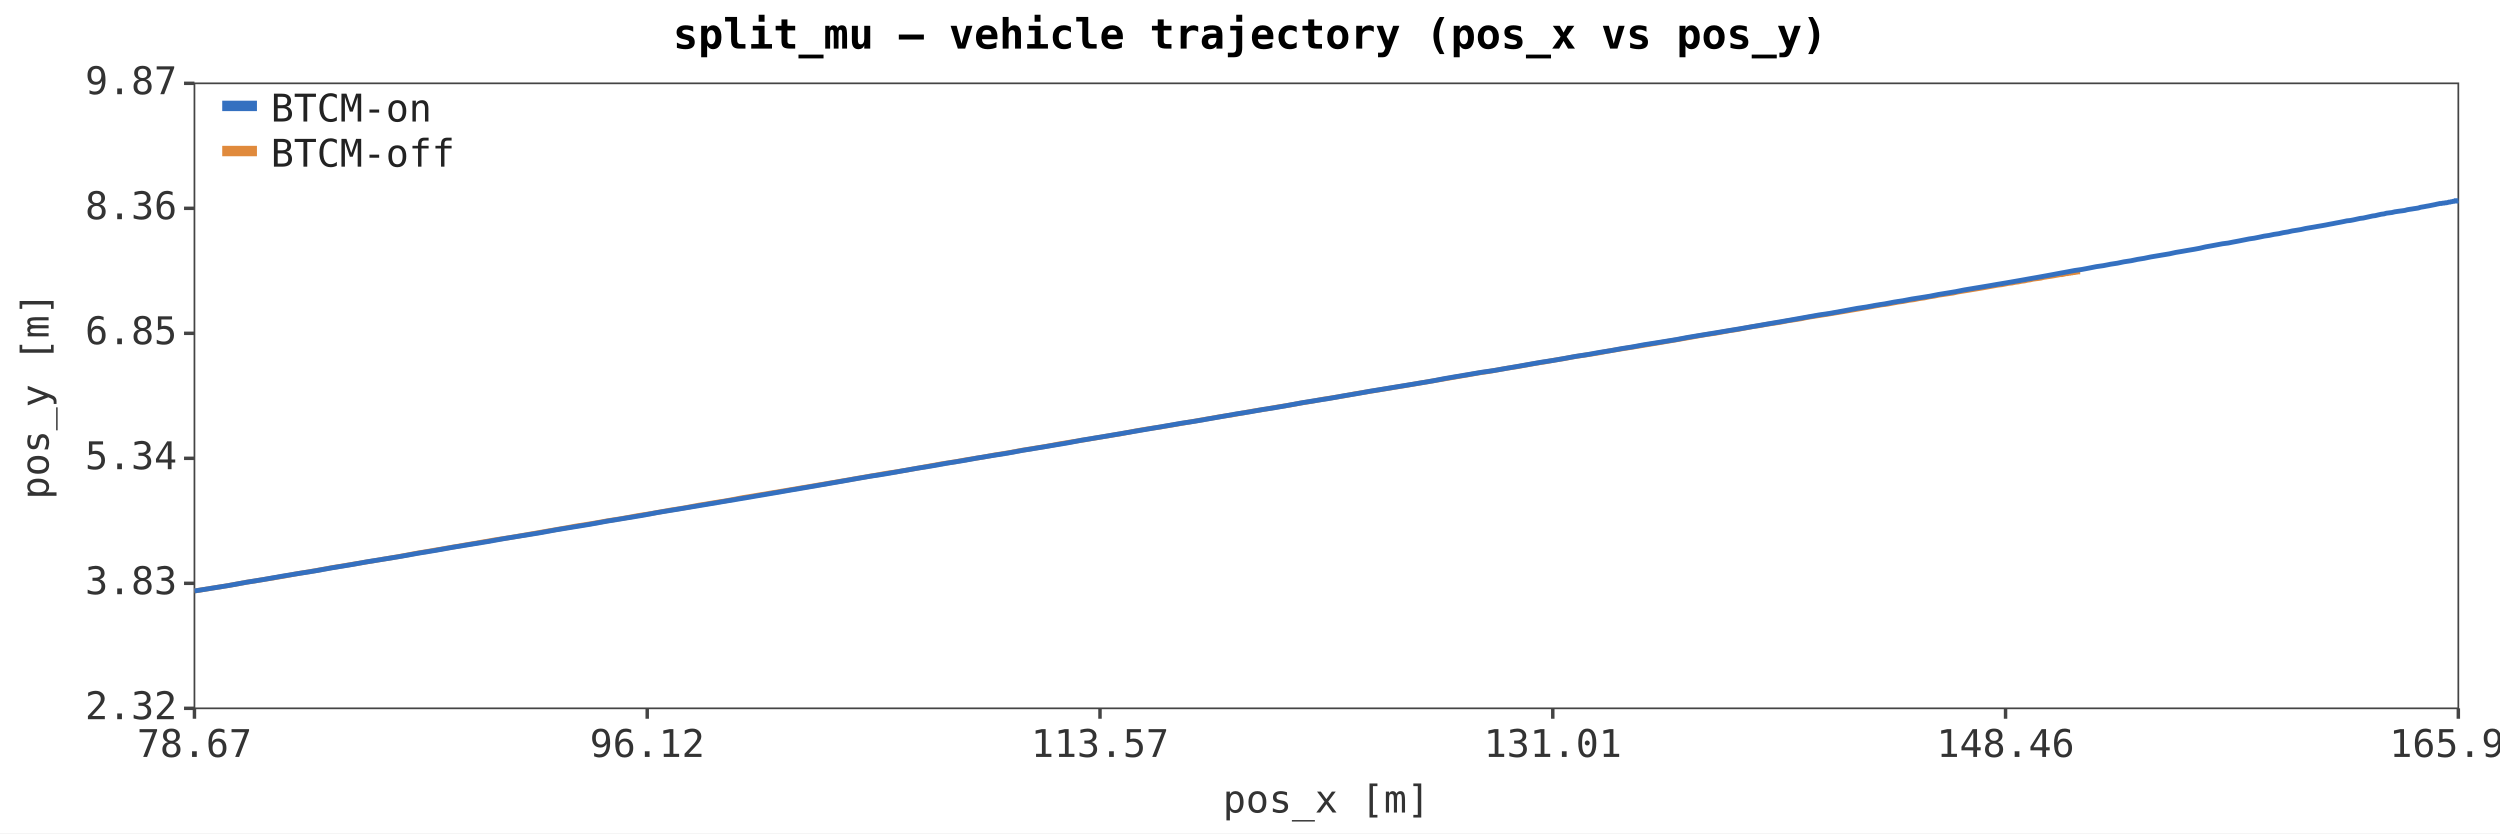
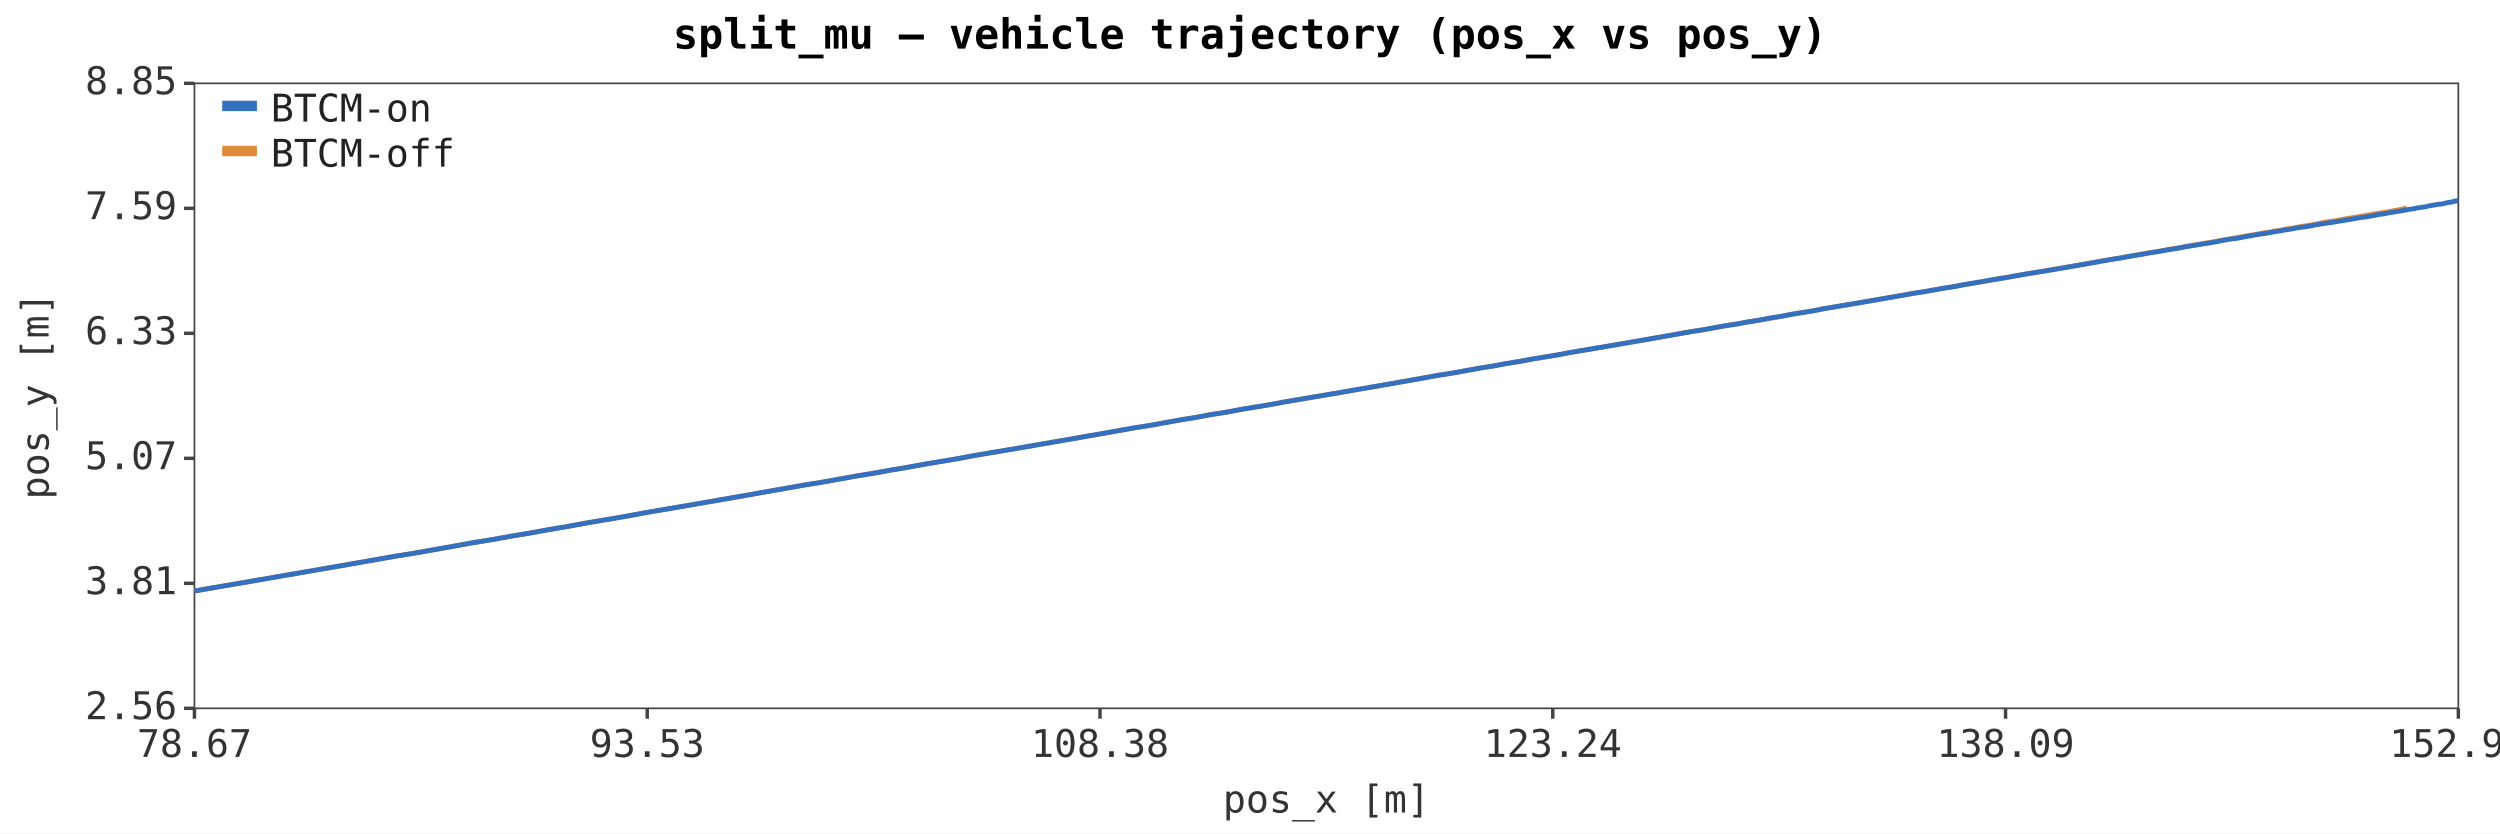
<svg xmlns="http://www.w3.org/2000/svg" viewBox="0 0 720 240" width="720" height="240" font-family="ui-monospace,Consolas,Menlo,monospace" font-size="11">
  <rect width="100%" height="100%" fill="#ffffff" />
  <text x="360.0" y="14" text-anchor="middle" font-size="12" font-weight="bold">split_mu — vehicle trajectory (pos_x vs pos_y)</text>
  <rect x="56" y="24" width="652" height="180" fill="none" stroke="#444" stroke-width="0.5" />
  <line x1="56.0" y1="204" x2="56.0" y2="207" stroke="#444" />
  <text x="56.0" y="218" text-anchor="middle" fill="#333">78.67</text>
  <line x1="186.4" y1="204" x2="186.4" y2="207" stroke="#444" />
-   <text x="186.4" y="218" text-anchor="middle" fill="#333">96.12</text>
+   <text x="186.4" y="218" text-anchor="middle" fill="#333">93.53</text>
  <line x1="316.8" y1="204" x2="316.8" y2="207" stroke="#444" />
-   <text x="316.8" y="218" text-anchor="middle" fill="#333">113.57</text>
+   <text x="316.8" y="218" text-anchor="middle" fill="#333">108.38</text>
  <line x1="447.2" y1="204" x2="447.2" y2="207" stroke="#444" />
-   <text x="447.2" y="218" text-anchor="middle" fill="#333">131.01</text>
+   <text x="447.2" y="218" text-anchor="middle" fill="#333">123.24</text>
  <line x1="577.6" y1="204" x2="577.6" y2="207" stroke="#444" />
-   <text x="577.6" y="218" text-anchor="middle" fill="#333">148.46</text>
+   <text x="577.6" y="218" text-anchor="middle" fill="#333">138.09</text>
  <line x1="708.0" y1="204" x2="708.0" y2="207" stroke="#444" />
-   <text x="708.0" y="218" text-anchor="middle" fill="#333">165.90</text>
+   <text x="708.0" y="218" text-anchor="middle" fill="#333">152.95</text>
  <line x1="53" y1="204.0" x2="56" y2="204.0" stroke="#444" />
-   <text x="51" y="204.0" text-anchor="end" dominant-baseline="middle" fill="#333">2.32</text>
+   <text x="51" y="204.0" text-anchor="end" dominant-baseline="middle" fill="#333">2.56</text>
  <line x1="53" y1="168.0" x2="56" y2="168.0" stroke="#444" />
-   <text x="51" y="168.0" text-anchor="end" dominant-baseline="middle" fill="#333">3.83</text>
+   <text x="51" y="168.0" text-anchor="end" dominant-baseline="middle" fill="#333">3.81</text>
  <line x1="53" y1="132.0" x2="56" y2="132.0" stroke="#444" />
-   <text x="51" y="132.0" text-anchor="end" dominant-baseline="middle" fill="#333">5.34</text>
+   <text x="51" y="132.0" text-anchor="end" dominant-baseline="middle" fill="#333">5.07</text>
  <line x1="53" y1="96.0" x2="56" y2="96.0" stroke="#444" />
-   <text x="51" y="96.0" text-anchor="end" dominant-baseline="middle" fill="#333">6.85</text>
+   <text x="51" y="96.0" text-anchor="end" dominant-baseline="middle" fill="#333">6.33</text>
  <line x1="53" y1="60.0" x2="56" y2="60.0" stroke="#444" />
-   <text x="51" y="60.0" text-anchor="end" dominant-baseline="middle" fill="#333">8.36</text>
+   <text x="51" y="60.0" text-anchor="end" dominant-baseline="middle" fill="#333">7.59</text>
  <line x1="53" y1="24.0" x2="56" y2="24.0" stroke="#444" />
-   <text x="51" y="24.0" text-anchor="end" dominant-baseline="middle" fill="#333">9.87</text>
+   <text x="51" y="24.0" text-anchor="end" dominant-baseline="middle" fill="#333">8.85</text>
  <text x="382.0" y="234" text-anchor="middle" fill="#333">pos_x [m]</text>
  <text transform="translate(14,114.0) rotate(-90)" text-anchor="middle" fill="#333">pos_y [m]</text>
-   <line x1="56.0" y1="259.4" x2="708.0" y2="259.4" stroke="#aaa" stroke-width="0.7" stroke-dasharray="1 0" />
-   <polyline fill="none" stroke="#e08a3c" stroke-width="1.4" points="56.0,170.2 61.0,169.4 66.0,168.6 70.9,167.7 75.9,166.9 80.8,166.1 85.7,165.2 90.6,164.4 95.5,163.5 100.4,162.7 105.2,161.9 110.0,161.1 114.8,160.3 119.6,159.4 124.3,158.6 129.0,157.8 133.7,157.0 138.4,156.2 143.0,155.4 147.6,154.7 152.2,153.9 156.8,153.1 161.4,152.3 165.9,151.5 170.4,150.8 174.9,150.0 179.3,149.3 183.7,148.5 188.1,147.8 192.5,147.0 196.9,146.3 201.2,145.5 205.5,144.8 209.8,144.1 214.0,143.3 218.3,142.6 222.5,141.9 226.7,141.2 230.8,140.5 235.0,139.8 239.1,139.1 243.2,138.4 247.2,137.7 251.3,137.0 255.3,136.3 259.3,135.7 263.3,135.0 267.2,134.3 271.1,133.6 275.0,133.0 278.9,132.3 282.8,131.7 286.6,131.0 290.4,130.4 294.2,129.7 297.9,129.1 301.6,128.5 305.3,127.8 309.0,127.2 312.7,126.6 316.3,126.0 319.9,125.4 323.5,124.8 327.1,124.1 330.6,123.5 334.1,123.0 337.6,122.4 341.1,121.8 344.6,121.2 348.0,120.6 351.4,120.0 354.8,119.5 358.1,118.9 361.4,118.3 364.7,117.8 368.0,117.2 371.3,116.7 374.5,116.1 377.7,115.6 380.9,115.0 384.1,114.5 387.2,114.0 390.3,113.4 393.4,112.9 396.5,112.4 399.5,111.9 402.6,111.4 405.6,110.9 408.5,110.4 411.5,109.9 414.4,109.4 417.3,108.9 420.2,108.4 423.1,107.9 425.9,107.4 428.7,107.0 431.5,106.5 434.3,106.0 437.0,105.6 439.7,105.1 442.5,104.6 445.1,104.2 447.8,103.7 450.4,103.3 453.0,102.8 455.6,102.4 458.2,102.0 460.7,101.6 463.2,101.1 465.7,100.7 468.2,100.3 470.7,99.9 473.1,99.5 475.5,99.1 477.9,98.7 480.2,98.3 482.6,97.9 484.9,97.5 487.2,97.1 489.4,96.7 491.7,96.3 493.9,96.0 496.1,95.6 498.3,95.2 500.4,94.9 502.5,94.5 504.6,94.1 506.7,93.8 508.8,93.4 510.8,93.1 512.8,92.8 514.8,92.4 516.8,92.1 518.7,91.8 520.6,91.4 522.5,91.1 524.4,90.8 526.3,90.5 528.1,90.2 529.9,89.9 531.7,89.6 533.4,89.3 535.2,89.0 536.9,88.7 538.6,88.4 540.2,88.1 541.9,87.8 543.5,87.6 545.1,87.3 546.7,87.0 548.2,86.8 549.7,86.5 551.3,86.3 552.7,86.0 554.2,85.8 555.6,85.5 557.0,85.3 558.4,85.0 559.8,84.8 561.1,84.6 562.5,84.4 563.8,84.1 565.0,83.9 566.3,83.7 567.5,83.5 568.7,83.3 569.9,83.1 571.1,82.9 572.2,82.7 573.3,82.5 574.4,82.3 575.5,82.1 576.5,82.0 577.5,81.8 578.5,81.6 579.5,81.5 580.4,81.3 581.3,81.2 582.2,81.0 583.1,80.9 583.9,80.7 584.7,80.6 585.5,80.4 586.3,80.3 587.1,80.2 587.8,80.1 588.5,79.9 589.2,79.8 589.8,79.7 590.5,79.6 591.1,79.5 591.7,79.4 592.2,79.3 592.8,79.2 593.3,79.1 593.8,79.1 594.3,79.0 594.7,78.9 595.1,78.8 595.5,78.8 595.9,78.7 596.2,78.7 596.5,78.6 596.8,78.6 597.1,78.5 597.3,78.5 597.5,78.5 597.7,78.4 597.8,78.4 598.0,78.4 598.1,78.3 598.2,78.3 598.3,78.3 598.3,78.3 598.4,78.3 598.4,78.2 598.4,78.2 598.4,78.2 598.4,78.2 598.4,78.2 598.4,78.2 598.4,78.2 598.4,78.2 598.4,78.3 598.4,78.3 598.4,78.3 598.4,78.3 598.4,78.3 598.4,78.3 598.4,78.3 598.4,78.3 598.4,78.3 598.4,78.3 598.4,78.3 598.4,78.3 598.4,78.3 598.4,78.3 598.4,78.3 598.4,78.3 598.4,78.3 598.4,78.3 598.4,78.3 598.4,78.3 598.4,78.3 598.4,78.3 598.4,78.3 598.3,78.3 598.3,78.3 598.3,78.3 598.3,78.3 598.3,78.3 598.3,78.3 598.3,78.3 598.3,78.3 598.3,78.3 598.3,78.3 598.2,78.3 598.2,78.3 598.2,78.3 598.2,78.3 598.2,78.3 598.2,78.3 598.2,78.3 598.2,78.3 598.2,78.3 598.2,78.3 598.2,78.3 598.2,78.3 598.2,78.3 598.2,78.3 598.2,78.3 598.2,78.3 598.2,78.3 598.2,78.3 598.2,78.3 598.2,78.3 598.2,78.3 598.2,78.3 598.2,78.3 598.2,78.3 598.2,78.3 598.2,78.3 598.2,78.3 598.1,78.3 598.1,78.3 598.1,78.3 598.1,78.3 598.1,78.3 598.1,78.3 598.1,78.3 598.1,78.3 598.1,78.3 598.1,78.3 598.1,78.3 598.1,78.3 598.1,78.3 598.1,78.3 598.1,78.3 598.1,78.3 598.1,78.3 598.1,78.3 598.1,78.3 598.1,78.3 598.1,78.3 598.1,78.3 598.1,78.3 598.1,78.3 598.1,78.3 598.1,78.3 598.1,78.3 598.1,78.3 598.1,78.3 598.1,78.3 598.1,78.3 598.1,78.3 598.1,78.3 598.1,78.3 598.1,78.3 598.1,78.3 598.1,78.3 598.0,78.3 598.0,78.3 598.0,78.3 598.0,78.3 598.0,78.3 598.0,78.3 598.0,78.3 598.0,78.3 598.0,78.3 598.0,78.3 598.0,78.3 598.0,78.3 598.0,78.3 598.0,78.3 598.0,78.3 598.0,78.3 598.0,78.3 598.0,78.3 598.0,78.3 598.0,78.3 598.0,78.3 598.0,78.3 598.0,78.3 598.0,78.3 598.0,78.3 598.0,78.3 598.0,78.3 598.0,78.3 598.0,78.3 598.0,78.3 598.0,78.3 598.0,78.3 598.0,78.3 598.0,78.3 598.0,78.3 598.0,78.3 598.0,78.3 598.0,78.3 598.0,78.3 598.0,78.3 598.0,78.3 598.0,78.3 598.0,78.3 598.0,78.3 598.0,78.3 598.0,78.3 598.0,78.3 598.0,78.3 598.0,78.3 598.0,78.3 598.0,78.3 598.0,78.3 598.0,78.3 598.0,78.3 598.0,78.3 597.9,78.3 597.9,78.3 597.9,78.3 597.9,78.3 597.9,78.3 597.9,78.3 597.9,78.3 597.9,78.3 597.9,78.3 597.9,78.3 597.9,78.3 597.9,78.3 597.9,78.3 597.9,78.3 597.9,78.3 597.9,78.3 597.9,78.3 597.9,78.3 597.9,78.3 597.9,78.3 597.9,78.3 597.9,78.3 597.9,78.3 597.9,78.3 597.9,78.3 597.9,78.3 597.9,78.3 597.9,78.3 597.9,78.3 597.9,78.3 597.9,78.3 597.9,78.3 597.9,78.3" />
-   <polyline fill="none" stroke="#3470c0" stroke-width="1.4" points="56.0,170.2 61.0,169.4 66.0,168.6 70.9,167.7 75.9,166.9 80.9,166.0 85.8,165.2 90.8,164.4 95.8,163.5 100.7,162.7 105.7,161.8 110.7,161.0 115.6,160.2 120.6,159.3 125.5,158.5 130.5,157.6 135.4,156.8 140.3,156.0 145.3,155.1 150.2,154.3 155.2,153.5 160.1,152.6 165.0,151.8 169.9,151.0 174.8,150.1 179.7,149.3 184.6,148.5 189.4,147.6 194.3,146.8 199.1,146.0 203.9,145.2 208.6,144.4 213.4,143.6 218.1,142.8 222.8,142.0 227.4,141.2 232.1,140.4 236.7,139.6 241.3,138.8 245.8,138.0 250.4,137.2 254.9,136.5 259.4,135.7 263.9,134.9 268.3,134.2 272.7,133.4 277.1,132.7 281.5,131.9 285.8,131.2 290.2,130.5 294.5,129.7 298.8,129.0 303.0,128.3 307.2,127.6 311.4,126.8 315.6,126.1 319.8,125.4 323.9,124.7 328.0,124.0 332.1,123.3 336.2,122.6 340.2,121.9 344.2,121.3 348.2,120.6 352.2,119.9 356.1,119.2 360.0,118.6 363.9,117.9 367.8,117.3 371.7,116.6 375.5,115.9 379.3,115.3 383.1,114.7 386.9,114.0 390.6,113.4 394.4,112.7 398.1,112.1 401.7,111.5 405.4,110.9 409.0,110.3 412.6,109.7 416.2,109.0 419.7,108.4 423.3,107.8 426.8,107.2 430.3,106.7 433.7,106.1 437.2,105.5 440.6,104.9 444.0,104.3 447.3,103.8 450.7,103.2 454.0,102.6 457.3,102.1 460.6,101.5 463.8,101.0 467.0,100.4 470.2,99.9 473.4,99.3 476.6,98.8 479.7,98.3 482.8,97.8 485.9,97.2 488.9,96.7 492.0,96.2 495.0,95.7 498.0,95.2 501.0,94.7 503.9,94.2 506.8,93.7 509.7,93.2 512.6,92.7 515.5,92.2 518.3,91.7 521.1,91.2 523.9,90.7 526.7,90.3 529.5,89.8 532.2,89.3 534.9,88.8 537.6,88.4 540.3,87.9 542.9,87.5 545.5,87.0 548.1,86.6 550.7,86.1 553.3,85.7 555.8,85.3 558.3,84.8 560.8,84.4 563.2,84.0 565.7,83.5 568.1,83.1 570.5,82.7 572.9,82.3 575.2,81.9 577.6,81.5 579.9,81.1 582.2,80.7 584.4,80.3 586.7,79.9 588.9,79.5 591.1,79.1 593.2,78.7 595.4,78.3 597.5,77.9 599.6,77.6 601.7,77.2 603.7,76.8 605.8,76.5 607.8,76.1 609.8,75.8 611.7,75.4 613.7,75.1 615.6,74.7 617.5,74.4 619.4,74.0 621.2,73.7 623.0,73.4 624.8,73.1 626.6,72.7 628.4,72.4 630.1,72.1 631.9,71.8 633.5,71.5 635.2,71.1 636.9,70.8 638.5,70.5 640.1,70.2 641.7,70.0 643.2,69.7 644.8,69.4 646.3,69.1 647.8,68.8 649.2,68.6 650.7,68.3 652.1,68.0 653.5,67.8 654.9,67.5 656.3,67.3 657.6,67.0 658.9,66.8 660.2,66.5 661.5,66.3 662.7,66.1 664.0,65.8 665.2,65.6 666.4,65.4 667.5,65.2 668.7,65.0 669.8,64.8 670.8,64.6 671.9,64.4 672.9,64.2 674.0,64.0 675.0,63.8 675.9,63.6 676.9,63.5 677.9,63.3 678.8,63.1 679.7,62.9 680.6,62.8 681.5,62.6 682.4,62.4 683.3,62.2 684.1,62.1 684.9,61.9 685.8,61.7 686.6,61.6 687.3,61.4 688.1,61.3 688.9,61.2 689.7,61.0 690.4,60.9 691.1,60.8 691.9,60.7 692.6,60.6 693.3,60.4 693.9,60.3 694.6,60.2 695.2,60.1 695.9,60.0 696.5,59.9 697.1,59.7 697.7,59.6 698.3,59.5 698.8,59.4 699.4,59.3 699.9,59.2 700.4,59.1 700.9,59.0 701.4,58.9 701.8,58.8 702.3,58.7 702.7,58.6 703.1,58.6 703.6,58.5 703.9,58.5 704.3,58.4 704.6,58.4 705.0,58.3 705.3,58.2 705.6,58.2 705.9,58.1 706.1,58.1 706.4,58.0 706.5,58.0 706.7,58.0 706.9,57.9 707.0,57.9 707.1,57.9 707.2,57.9 707.3,57.9 707.4,57.9 707.4,57.8 707.5,57.8 707.5,57.8 707.6,57.8 707.6,57.8 707.6,57.8 707.7,57.8 707.7,57.8 707.7,57.8 707.8,57.8 707.8,57.8 707.8,57.8 707.9,57.8 707.9,57.8 707.9,57.8 707.9,57.8 707.9,57.8 707.9,57.8 707.9,57.8 708.0,57.8 708.0,57.8 708.0,57.8 708.0,57.8 708.0,57.8 708.0,57.8 708.0,57.8 708.0,57.8 708.0,57.8 708.0,57.8 708.0,57.8 708.0,57.8 708.0,57.8 708.0,57.8 708.0,57.8 708.0,57.8 708.0,57.8 708.0,57.8 708.0,57.8 708.0,57.8 708.0,57.8 708.0,57.8 708.0,57.8 708.0,57.8 707.9,57.8 707.9,57.8 707.9,57.8 707.9,57.8 707.9,57.8 707.9,57.8 707.9,57.8 707.9,57.8 707.9,57.8 707.9,57.8 707.9,57.8 707.9,57.8 707.9,57.8 707.9,57.8 707.9,57.8 707.8,57.8 707.8,57.8 707.8,57.8 707.8,57.8 707.8,57.8 707.8,57.8 707.8,57.8 707.8,57.8 707.8,57.8 707.8,57.8 707.8,57.8 707.8,57.8 707.7,57.8 707.7,57.8 707.7,57.8 707.7,57.8 707.7,57.8 707.7,57.8 707.7,57.8 707.7,57.8 707.7,57.8 707.7,57.8 707.7,57.8 707.7,57.8 707.7,57.8 707.7,57.8 707.7,57.8 707.7,57.8 707.7,57.8 707.6,57.8 707.6,57.8 707.6,57.8 707.6,57.8 707.6,57.8 707.6,57.8 707.6,57.8 707.6,57.8 707.6,57.8 707.6,57.8 707.6,57.8 707.6,57.8 707.6,57.8 707.6,57.8 707.6,57.8 707.6,57.8 707.6,57.8 707.5,57.8 707.5,57.8 707.5,57.8 707.5,57.8 707.5,57.8 707.5,57.8 707.5,57.8 707.5,57.8 707.5,57.8 707.5,57.8 707.5,57.8 707.5,57.8 707.5,57.8 707.5,57.8 707.5,57.8 707.5,57.8 707.5,57.8 707.4,57.8 707.4,57.8 707.4,57.8 707.4,57.8 707.4,57.9 707.4,57.9 707.4,57.9 707.4,57.9 707.4,57.9 707.4,57.9 707.4,57.9 707.4,57.9 707.4,57.9 707.4,57.9 707.4,57.9 707.4,57.9 707.4,57.9 707.3,57.9 707.3,57.9 707.3,57.9 707.3,57.9 707.3,57.9 707.3,57.9 707.3,57.9 707.3,57.9 707.3,57.9 707.3,57.9 707.3,57.9 707.3,57.9 707.3,57.9 707.3,57.9 707.3,57.9 707.3,57.9" />
+   <line x1="56.0" y1="277.1" x2="708.0" y2="277.1" stroke="#aaa" stroke-width="0.7" stroke-dasharray="1 0" />
+   <polyline fill="none" stroke="#e08a3c" stroke-width="1.4" points="56.0,170.2 61.8,169.2 67.7,168.2 73.5,167.2 79.3,166.2 85.1,165.2 90.9,164.2 96.7,163.2 102.4,162.2 108.1,161.2 113.8,160.2 119.4,159.3 125.1,158.3 130.7,157.3 136.2,156.3 141.8,155.4 147.3,154.4 152.8,153.5 158.2,152.5 163.6,151.6 169.0,150.6 174.4,149.7 179.7,148.8 185.1,147.8 190.3,146.9 195.6,146.0 200.8,145.1 206.0,144.2 211.2,143.3 216.3,142.4 221.4,141.5 226.5,140.6 231.6,139.7 236.6,138.9 241.6,138.0 246.6,137.1 251.5,136.3 256.5,135.4 261.3,134.6 266.2,133.7 271.0,132.9 275.8,132.1 280.6,131.2 285.3,130.4 290.1,129.6 294.8,128.8 299.4,128.0 304.0,127.2 308.7,126.4 313.2,125.6 317.8,124.8 322.3,124.0 326.8,123.2 331.3,122.5 335.7,121.7 340.1,120.9 344.5,120.2 348.8,119.4 353.2,118.7 357.5,117.9 361.7,117.2 366.0,116.5 370.2,115.7 374.4,115.0 378.5,114.3 382.7,113.6 386.8,112.9 390.8,112.2 394.9,111.5 398.9,110.8 402.9,110.1 406.9,109.4 410.8,108.7 414.7,108.0 418.6,107.4 422.4,106.7 426.3,106.0 430.1,105.4 433.8,104.7 437.6,104.1 441.3,103.4 445.0,102.8 448.6,102.2 452.3,101.5 455.9,100.9 459.5,100.3 463.0,99.7 466.5,99.1 470.0,98.5 473.5,97.9 476.9,97.3 480.3,96.7 483.7,96.1 487.1,95.5 490.4,95.0 493.7,94.4 497.0,93.8 500.3,93.3 503.5,92.7 506.7,92.2 509.9,91.6 513.0,91.1 516.1,90.5 519.2,90.0 522.3,89.5 525.3,88.9 528.3,88.4 531.3,87.9 534.3,87.4 537.2,86.9 540.1,86.4 543.0,85.9 545.8,85.4 548.7,84.9 551.5,84.4 554.2,84.0 557.0,83.5 559.7,83.0 562.4,82.6 565.0,82.1 567.7,81.7 570.3,81.2 572.9,80.8 575.4,80.3 577.9,79.9 580.4,79.5 582.9,79.0 585.3,78.6 587.8,78.2 590.1,77.8 592.5,77.4 594.8,77.0 597.1,76.6 599.4,76.2 601.7,75.8 603.9,75.4 606.1,75.0 608.3,74.7 610.4,74.3 612.6,73.9 614.6,73.6 616.7,73.2 618.8,72.8 620.8,72.5 622.7,72.2 624.7,71.8 626.6,71.5 628.5,71.2 630.4,70.8 632.3,70.5 634.1,70.2 635.9,69.9 637.6,69.6 639.4,69.3 641.1,69.0 642.8,68.7 644.4,68.4 646.1,68.1 647.7,67.8 649.3,67.6 650.8,67.3 652.3,67.0 653.8,66.8 655.3,66.5 656.7,66.3 658.1,66.0 659.5,65.8 660.9,65.6 662.2,65.3 663.5,65.1 664.8,64.9 666.1,64.7 667.3,64.5 668.5,64.2 669.6,64.0 670.8,63.8 671.8,63.7 672.9,63.5 674.0,63.3 675.0,63.1 676.0,62.9 676.9,62.8 677.9,62.6 678.8,62.5 679.7,62.3 680.6,62.2 681.4,62.0 682.2,61.9 683.0,61.8 683.7,61.6 684.5,61.5 685.1,61.4 685.8,61.3 686.4,61.2 687.0,61.1 687.6,61.0 688.2,60.9 688.7,60.8 689.2,60.7 689.6,60.6 690.0,60.6 690.4,60.5 690.8,60.4 691.1,60.4 691.4,60.3 691.7,60.3 691.9,60.2 692.2,60.2 692.4,60.2 692.5,60.1 692.7,60.1 692.8,60.1 692.9,60.0 692.9,60.0 693.0,60.0 693.0,60.0 693.0,60.0 693.0,60.0 693.0,60.0 693.0,60.0 693.0,60.0 693.0,60.0 693.0,60.0 693.1,60.0 693.1,60.0 693.1,60.0 693.1,60.0 693.1,60.0 693.1,60.0 693.1,60.0 693.1,60.0 693.1,60.0 693.1,60.0 693.1,60.0 693.0,60.0 693.0,60.0 693.0,60.0 693.0,60.0 693.0,60.0 693.0,60.0 693.0,60.0 693.0,60.0 693.0,60.0 693.0,60.0 693.0,60.0 693.0,60.0 692.9,60.0 692.9,60.0 692.9,60.0 692.9,60.0 692.9,60.0 692.9,60.0 692.9,60.0 692.9,60.0 692.8,60.0 692.8,60.0 692.8,60.0 692.8,60.0 692.8,60.0 692.8,60.0 692.8,60.0 692.8,60.0 692.8,60.0 692.8,60.0 692.8,60.0 692.8,60.0 692.8,60.0 692.8,60.0 692.8,60.0 692.8,60.0 692.8,60.0 692.8,60.0 692.8,60.0 692.8,60.0 692.8,60.0 692.7,60.0 692.7,60.0 692.7,60.0 692.7,60.0 692.7,60.0 692.7,60.0 692.7,60.0 692.7,60.0 692.7,60.0 692.7,60.1 692.7,60.1 692.7,60.1 692.7,60.1 692.7,60.1 692.7,60.1 692.7,60.1 692.7,60.1 692.7,60.1 692.7,60.1 692.7,60.1 692.7,60.1 692.7,60.1 692.7,60.1 692.7,60.1 692.7,60.1 692.7,60.1 692.7,60.1 692.6,60.1 692.6,60.1 692.6,60.1 692.6,60.1 692.6,60.1 692.6,60.1 692.6,60.1 692.6,60.1 692.6,60.1 692.6,60.1 692.6,60.1 692.6,60.1 692.6,60.1 692.6,60.1 692.6,60.1 692.6,60.1 692.6,60.1 692.6,60.1 692.6,60.1 692.6,60.1 692.6,60.1 692.6,60.1 692.6,60.1 692.6,60.1 692.6,60.1 692.6,60.1 692.6,60.1 692.6,60.1 692.6,60.1 692.6,60.1 692.6,60.1 692.6,60.1 692.6,60.1 692.6,60.1 692.6,60.1 692.6,60.1 692.6,60.1 692.6,60.1 692.6,60.1 692.6,60.1 692.6,60.1 692.6,60.1 692.6,60.1 692.6,60.1 692.5,60.1 692.5,60.1 692.5,60.1 692.5,60.1 692.5,60.1 692.5,60.1 692.5,60.1 692.5,60.1 692.5,60.1 692.5,60.1 692.5,60.1 692.5,60.1 692.5,60.1 692.5,60.1 692.5,60.1 692.5,60.1 692.5,60.1 692.5,60.1 692.5,60.1 692.5,60.1 692.5,60.1 692.5,60.1 692.5,60.1 692.5,60.1 692.5,60.1 692.5,60.1 692.5,60.1 692.5,60.1 692.5,60.1 692.5,60.1 692.5,60.1 692.5,60.1 692.5,60.1 692.5,60.1 692.5,60.1 692.5,60.1 692.5,60.1 692.5,60.1 692.5,60.1 692.5,60.1 692.5,60.1 692.5,60.1 692.5,60.1 692.5,60.1 692.5,60.1 692.5,60.1 692.5,60.1 692.5,60.1 692.5,60.1 692.5,60.1 692.5,60.1 692.5,60.1 692.5,60.1 692.5,60.1 692.5,60.1 692.5,60.1 692.5,60.1 692.5,60.1 692.4,60.1 692.4,60.1 692.4,60.1 692.4,60.1" />
+   <polyline fill="none" stroke="#3470c0" stroke-width="1.4" points="56.0,170.2 61.8,169.2 67.7,168.2 73.5,167.2 79.3,166.2 85.1,165.2 90.9,164.2 96.7,163.2 102.4,162.2 108.1,161.2 113.8,160.2 119.4,159.3 125.1,158.3 130.7,157.3 136.2,156.3 141.8,155.4 147.3,154.4 152.8,153.5 158.2,152.5 163.6,151.6 169.0,150.6 174.4,149.7 179.7,148.8 185.1,147.8 190.3,146.9 195.6,146.0 200.8,145.1 206.0,144.2 211.2,143.3 216.3,142.4 221.4,141.5 226.5,140.6 231.6,139.7 236.6,138.9 241.6,138.0 246.6,137.1 251.5,136.3 256.5,135.4 261.3,134.6 266.2,133.7 271.0,132.9 275.8,132.1 280.6,131.2 285.3,130.4 290.1,129.6 294.8,128.8 299.4,128.0 304.0,127.2 308.7,126.4 313.2,125.6 317.8,124.8 322.3,124.0 326.8,123.2 331.3,122.5 335.7,121.7 340.1,120.9 344.5,120.2 348.8,119.4 353.2,118.7 357.5,117.9 361.7,117.2 366.0,116.5 370.2,115.7 374.4,115.0 378.5,114.3 382.7,113.6 386.8,112.9 390.8,112.2 394.9,111.5 398.9,110.8 402.9,110.1 406.9,109.4 410.8,108.7 414.7,108.0 418.6,107.4 422.4,106.7 426.3,106.0 430.1,105.4 433.8,104.7 437.6,104.1 441.3,103.4 445.0,102.8 448.6,102.2 452.3,101.5 455.9,100.9 459.5,100.3 463.0,99.7 466.5,99.1 470.0,98.5 473.5,97.9 476.9,97.3 480.3,96.7 483.7,96.1 487.1,95.5 490.4,95.0 493.7,94.4 497.0,93.8 500.3,93.3 503.5,92.7 506.7,92.2 509.9,91.6 513.0,91.1 516.1,90.5 519.2,90.0 522.3,89.5 525.3,88.9 528.3,88.4 531.3,87.9 534.3,87.4 537.2,86.9 540.1,86.4 543.0,85.9 545.9,85.4 548.7,84.9 551.5,84.4 554.3,84.0 557.0,83.5 559.8,83.0 562.5,82.6 565.1,82.1 567.8,81.6 570.4,81.2 573.0,80.7 575.5,80.3 578.1,79.9 580.6,79.4 583.1,79.0 585.5,78.6 588.0,78.2 590.4,77.8 592.8,77.4 595.1,77.0 597.5,76.6 599.8,76.2 602.0,75.8 604.3,75.4 606.5,75.0 608.7,74.6 610.9,74.3 613.0,73.9 615.1,73.5 617.2,73.2 619.3,72.8 621.3,72.5 623.4,72.1 625.3,71.8 627.3,71.5 629.2,71.1 631.1,70.8 633.0,70.5 634.9,70.2 636.7,69.9 638.5,69.6 640.3,69.2 642.0,68.9 643.8,68.7 645.5,68.4 647.1,68.1 648.8,67.8 650.4,67.5 652.0,67.3 653.6,67.0 655.2,66.7 656.7,66.5 658.2,66.2 659.7,66.0 661.1,65.7 662.6,65.5 664.0,65.3 665.3,65.1 666.7,64.8 668.0,64.6 669.3,64.4 670.6,64.2 671.9,64.0 673.1,63.8 674.4,63.6 675.6,63.4 676.8,63.2 677.9,63.0 679.1,62.8 680.2,62.6 681.3,62.5 682.4,62.3 683.5,62.1 684.5,61.9 685.5,61.7 686.5,61.6 687.5,61.4 688.5,61.2 689.4,61.1 690.3,60.9 691.2,60.8 692.1,60.6 692.9,60.5 693.7,60.3 694.5,60.2 695.3,60.1 696.1,59.9 696.8,59.8 697.5,59.7 698.2,59.6 698.8,59.5 699.4,59.3 700.1,59.2 700.7,59.1 701.3,59.0 701.8,58.9 702.4,58.8 702.9,58.8 703.4,58.7 703.9,58.6 704.3,58.5 704.7,58.4 705.1,58.3 705.5,58.3 705.8,58.2 706.1,58.2 706.4,58.1 706.6,58.0 706.8,58.0 707.0,58.0 707.2,57.9 707.4,57.9 707.5,57.9 707.6,57.8 707.6,57.8 707.7,57.8 707.7,57.8 707.8,57.8 707.8,57.8 707.9,57.8 707.9,57.8 707.9,57.8 707.9,57.8 707.9,57.8 708.0,57.8 708.0,57.8 708.0,57.8 708.0,57.8 708.0,57.8 708.0,57.8 708.0,57.8 708.0,57.8 708.0,57.8 708.0,57.8 708.0,57.8 708.0,57.8 708.0,57.8 708.0,57.8 708.0,57.8 708.0,57.8 708.0,57.8 708.0,57.8 707.9,57.8 707.9,57.8 707.9,57.8 707.9,57.8 707.9,57.8 707.9,57.8 707.9,57.8 707.9,57.8 707.9,57.8 707.9,57.8 707.9,57.8 707.9,57.8 707.9,57.8 707.8,57.8 707.8,57.8 707.8,57.8 707.8,57.8 707.8,57.8 707.8,57.8 707.8,57.8 707.8,57.8 707.8,57.8 707.8,57.8 707.8,57.8 707.7,57.8 707.7,57.8 707.7,57.8 707.7,57.8 707.7,57.8 707.7,57.8 707.7,57.8 707.7,57.8 707.7,57.8 707.7,57.8 707.6,57.8 707.6,57.8 707.6,57.8 707.6,57.8 707.6,57.8 707.6,57.8 707.6,57.8 707.6,57.8 707.6,57.8 707.5,57.8 707.5,57.8 707.5,57.8 707.5,57.8 707.5,57.8 707.5,57.8 707.5,57.8 707.5,57.8 707.5,57.8 707.5,57.8 707.5,57.8 707.4,57.9 707.4,57.9 707.4,57.9 707.4,57.9 707.4,57.9 707.4,57.9 707.4,57.9 707.4,57.9 707.4,57.9 707.4,57.9 707.4,57.9 707.4,57.9 707.4,57.9 707.4,57.9 707.3,57.9 707.3,57.9 707.3,57.9 707.3,57.9 707.3,57.9 707.3,57.9 707.3,57.9 707.3,57.9 707.3,57.9 707.3,57.9 707.3,57.9 707.3,57.9 707.3,57.9 707.2,57.9 707.2,57.9 707.2,57.9 707.2,57.9 707.2,57.9 707.2,57.9 707.2,57.9 707.2,57.9 707.2,57.9 707.2,57.9 707.2,57.9 707.2,57.9 707.2,57.9 707.2,57.9 707.2,57.9 707.2,57.9 707.2,57.9 707.2,57.9 707.2,57.9 707.2,57.9 707.1,57.9 707.1,57.9 707.1,57.9 707.1,57.9 707.1,57.9 707.1,57.9 707.1,57.9 707.1,57.9 707.1,57.9 707.1,57.9 707.1,57.9 707.1,57.9 707.1,57.9 707.1,57.9 707.1,57.9 707.1,57.9 707.1,57.9 707.1,57.9 707.1,57.9 707.1,57.9 707.1,57.9 707.1,57.9 707.1,57.9 707.1,57.9 707.1,57.9 707.1,57.9 707.1,57.9 707.1,57.9 707.1,57.9 707.1,57.9 707.1,57.9 707.1,57.9 707.1,57.9 707.1,57.9 707.1,57.9 707.1,57.9 707.1,57.9 707.1,57.9 707.1,57.9 707.1,57.9 707.1,57.9 707.1,57.9 707.1,57.9 707.1,57.9 707.1,57.9 707.1,57.9 707.1,57.9 707.1,57.9 707.1,57.9 707.1,57.9 707.1,57.9 707.1,57.9 707.1,57.9" />
  <rect x="64" y="29" width="10" height="3" fill="#3470c0" />
  <text x="78" y="35" fill="#222">BTCM-on</text>
  <rect x="64" y="42" width="10" height="3" fill="#e08a3c" />
  <text x="78" y="48" fill="#222">BTCM-off</text>
</svg>
